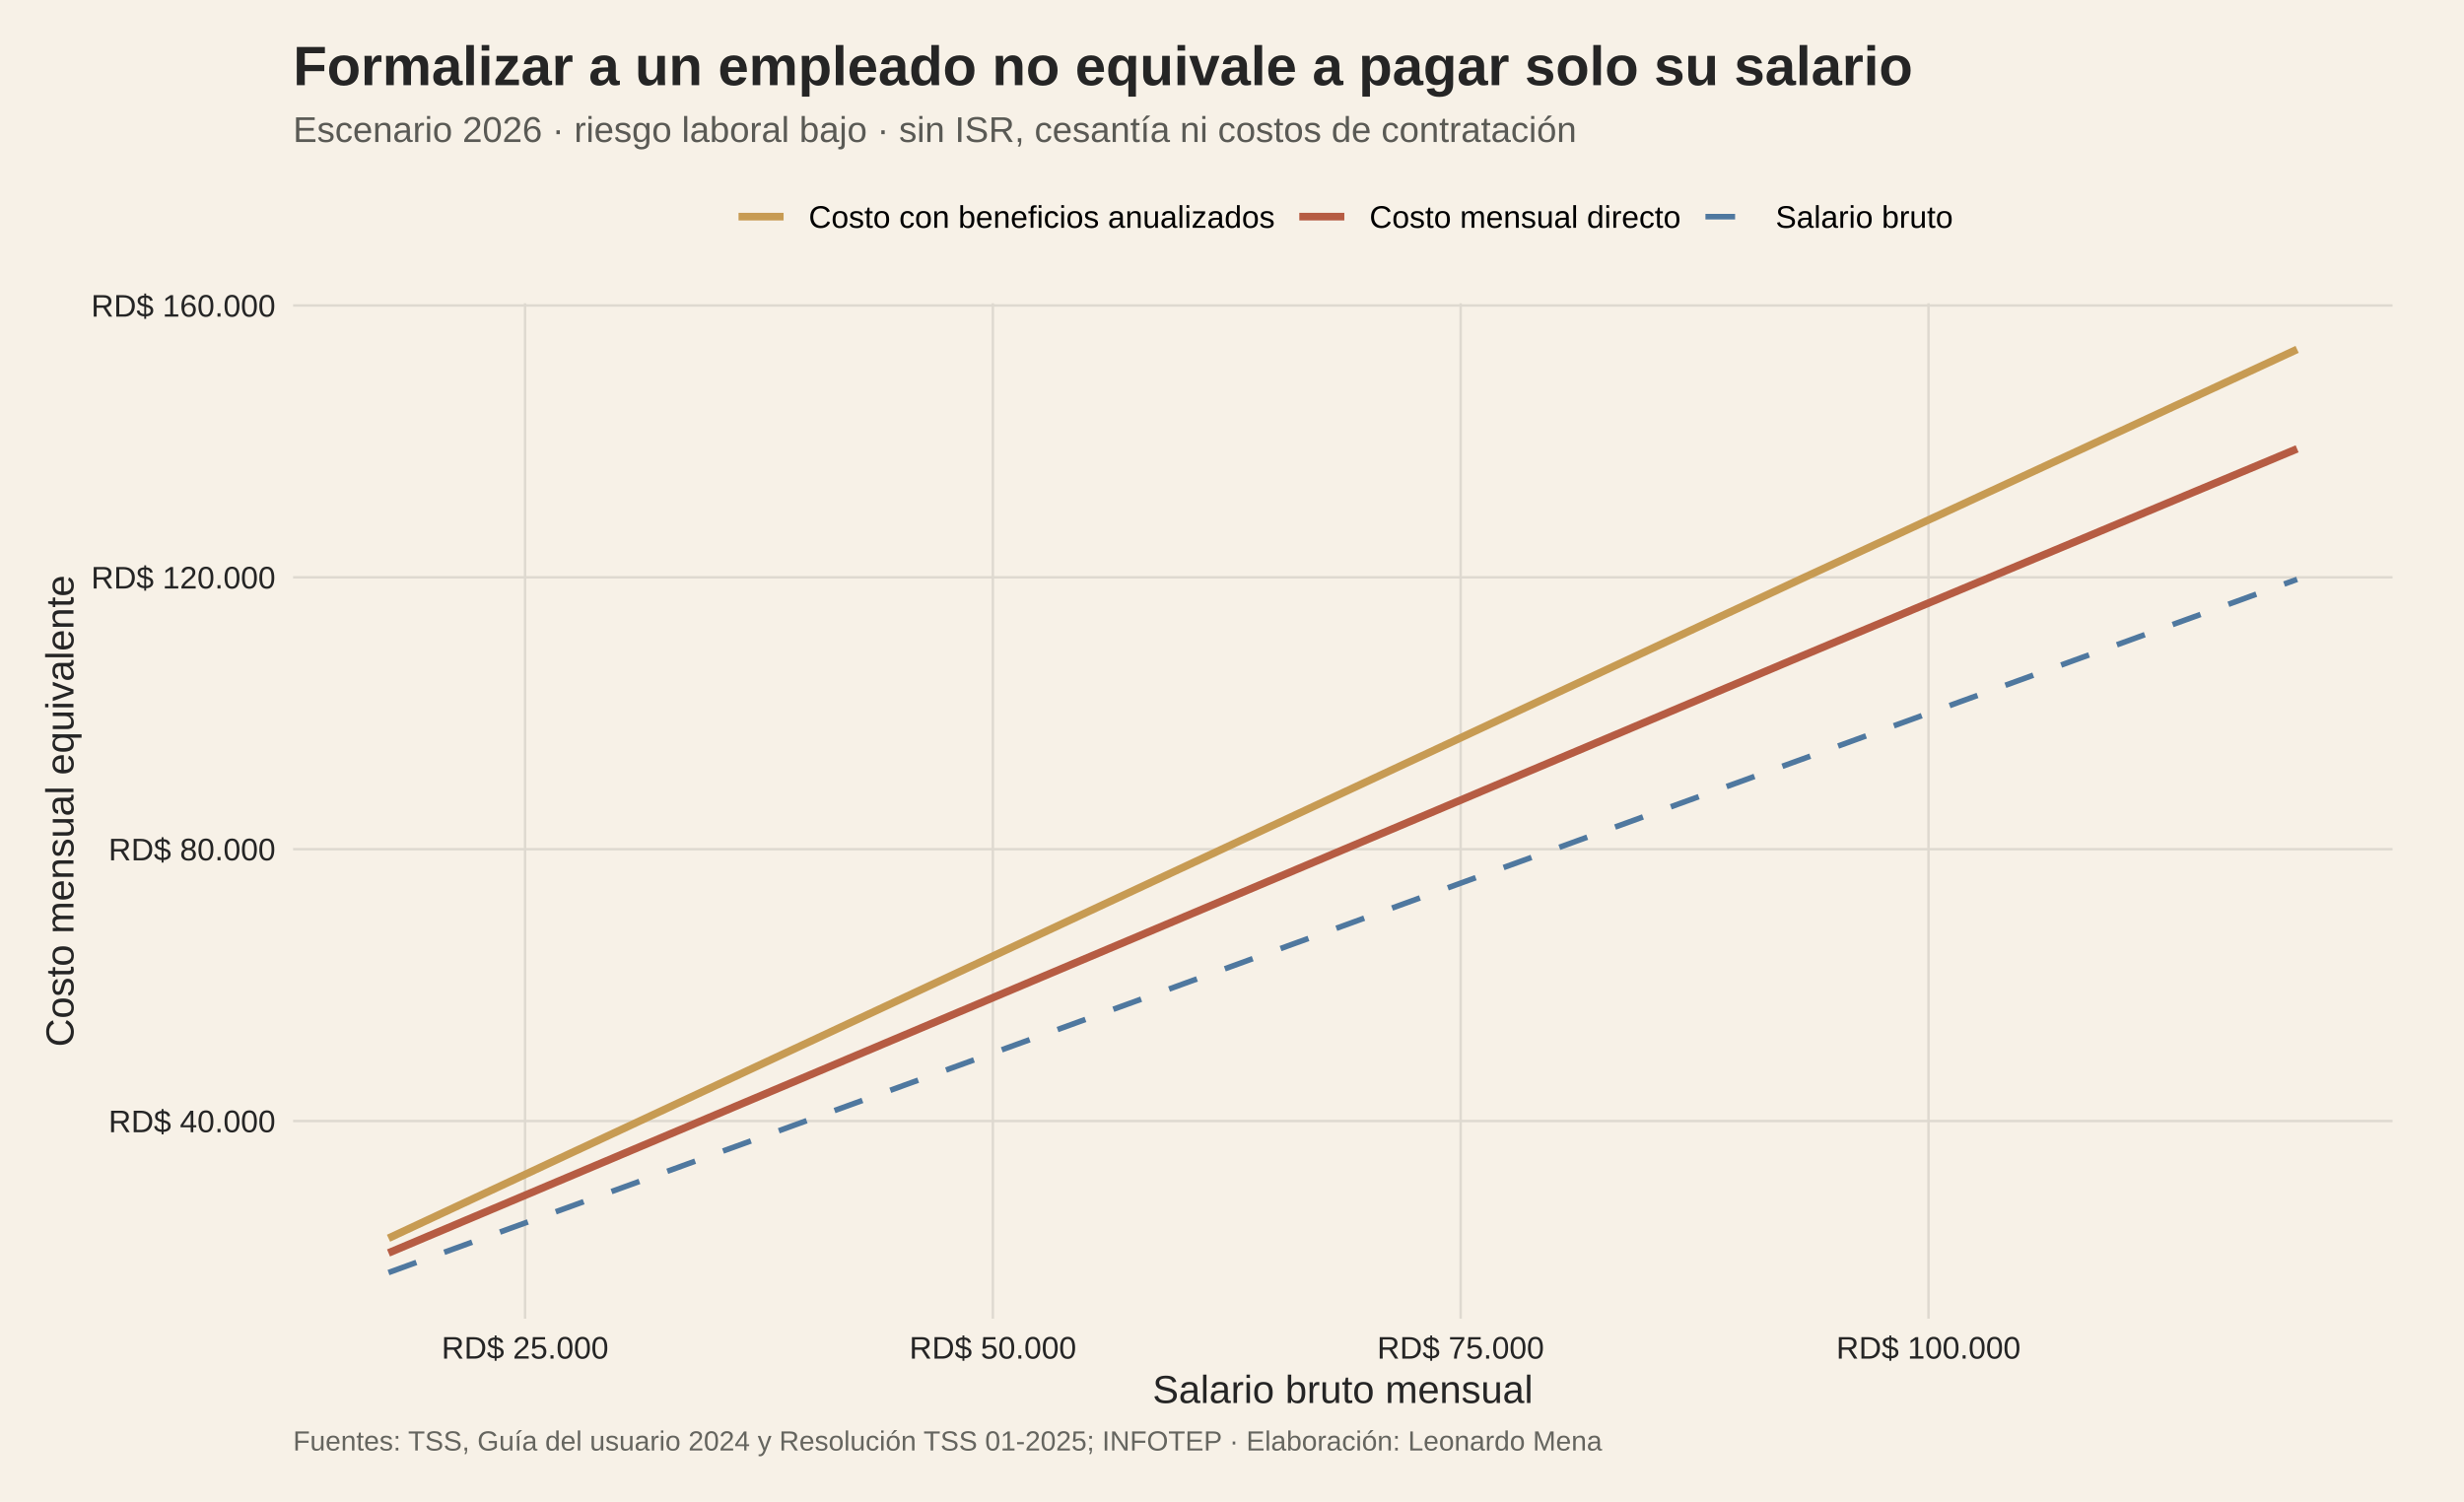
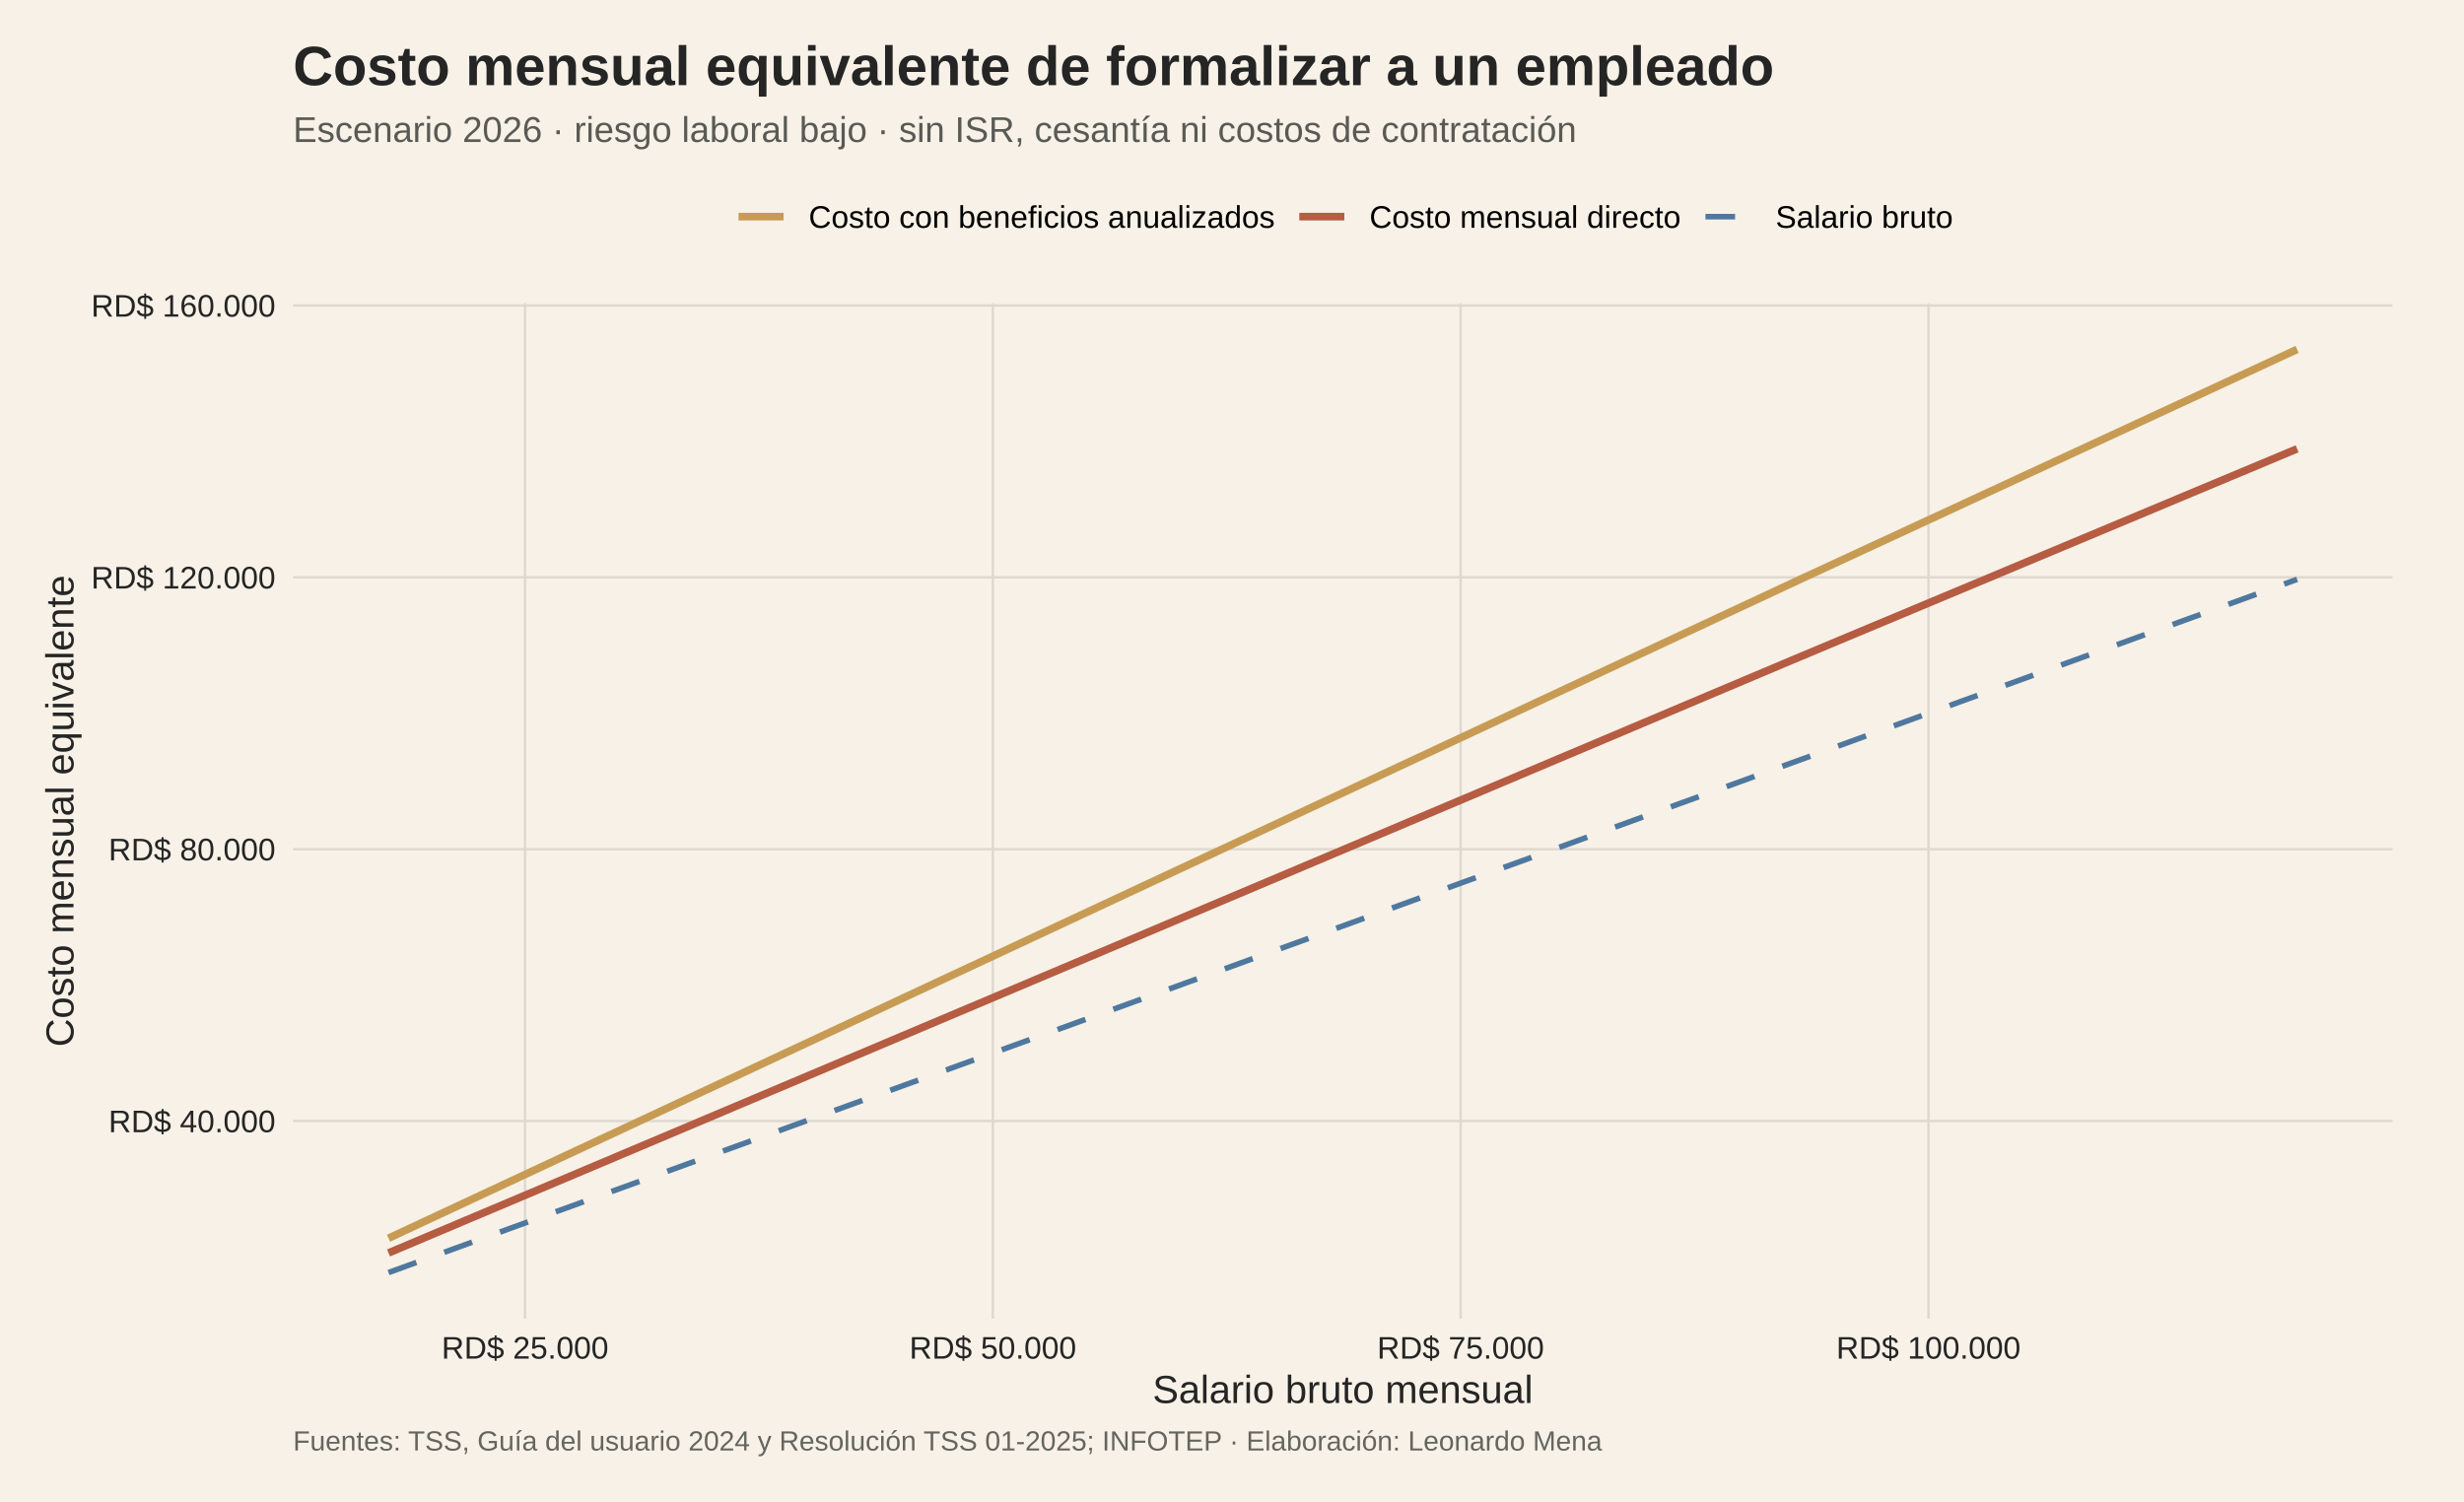
<svg xmlns="http://www.w3.org/2000/svg" width="756.00pt" height="460.80pt" viewBox="0 0 756.00 460.80">
  <g class="svglite">
    <defs>
      <style type="text/css">
    .svglite line, .svglite polyline, .svglite polygon, .svglite path, .svglite rect, .svglite circle {
      fill: none;
      stroke: #000000;
      stroke-linecap: round;
      stroke-linejoin: round;
      stroke-miterlimit: 10.00;
    }
    .svglite text {
      white-space: pre;
    }
    .svglite g.glyphgroup path {
      fill: inherit;
      stroke: none;
    }
  </style>
    </defs>
    <rect width="100%" height="100%" style="stroke: none; fill: #F7F1E7;" />
    <defs>
      <clipPath id="cpMC4wMHw3NTYuMDB8MC4wMHw0NjAuODA=">
        <rect x="0.00" y="0.00" width="756.00" height="460.80" />
      </clipPath>
    </defs>
    <g clip-path="url(#cpMC4wMHw3NTYuMDB8MC4wMHw0NjAuODA=)">
      <rect x="0.00" y="-0" width="756.00" height="460.80" style="stroke-width: 1.16; stroke: none; fill: #F7F1E7;" />
    </g>
    <defs>
      <clipPath id="cpODkuOTJ8NzM0LjA4fDkzLjA0fDQwNC42Mg==">
        <rect x="89.92" y="93.04" width="644.16" height="311.58" />
      </clipPath>
    </defs>
    <g clip-path="url(#cpODkuOTJ8NzM0LjA4fDkzLjA0fDQwNC42Mg==)">
      <rect x="89.92" y="93.04" width="644.16" height="311.58" style="stroke-width: 1.16; stroke: none; fill: #F7F1E7;" />
      <polyline points="89.92,343.96 734.08,343.96 " style="stroke-width: 0.75; stroke: #DED9D0; stroke-linecap: butt;" />
      <polyline points="89.92,260.55 734.08,260.55 " style="stroke-width: 0.75; stroke: #DED9D0; stroke-linecap: butt;" />
      <polyline points="89.92,177.14 734.08,177.14 " style="stroke-width: 0.75; stroke: #DED9D0; stroke-linecap: butt;" />
      <polyline points="89.92,93.73 734.08,93.73 " style="stroke-width: 0.75; stroke: #DED9D0; stroke-linecap: butt;" />
      <polyline points="161.10,404.62 161.10,93.04 " style="stroke-width: 0.75; stroke: #DED9D0; stroke-linecap: butt;" />
      <polyline points="304.63,404.62 304.63,93.04 " style="stroke-width: 0.75; stroke: #DED9D0; stroke-linecap: butt;" />
      <polyline points="448.16,404.62 448.16,93.04 " style="stroke-width: 0.75; stroke: #DED9D0; stroke-linecap: butt;" />
      <polyline points="591.69,404.62 591.69,93.04 " style="stroke-width: 0.75; stroke: #DED9D0; stroke-linecap: butt;" />
      <polyline points="119.20,384.44 122.07,383.23 124.94,382.02 127.81,380.81 130.68,379.59 133.55,378.38 136.42,377.17 139.29,375.96 142.16,374.74 145.03,373.53 147.90,372.32 150.77,371.11 153.65,369.90 156.52,368.68 159.39,367.47 162.26,366.26 165.13,365.05 168.00,363.83 170.87,362.62 173.74,361.41 176.61,360.20 179.48,358.98 182.35,357.77 185.22,356.56 188.09,355.35 190.96,354.13 193.83,352.92 196.70,351.71 199.57,350.50 202.45,349.28 205.32,348.07 208.19,346.86 211.06,345.65 213.93,344.43 216.80,343.22 219.67,342.01 222.54,340.80 225.41,339.58 228.28,338.37 231.15,337.16 234.02,335.95 236.89,334.73 239.76,333.52 242.63,332.31 245.50,331.10 248.38,329.88 251.25,328.67 254.12,327.46 256.99,326.25 259.86,325.03 262.73,323.82 265.60,322.61 268.47,321.40 271.34,320.18 274.21,318.97 277.08,317.76 279.95,316.55 282.82,315.33 285.69,314.12 288.56,312.91 291.43,311.70 294.30,310.48 297.18,309.27 300.05,308.06 302.92,306.85 305.79,305.63 308.66,304.42 311.53,303.21 314.40,302.00 317.27,300.78 320.14,299.57 323.01,298.36 325.88,297.15 328.75,295.93 331.62,294.72 334.49,293.51 337.36,292.30 340.23,291.08 343.11,289.87 345.98,288.66 348.85,287.45 351.72,286.23 354.59,285.02 357.46,283.81 360.33,282.60 363.20,281.38 366.07,280.17 368.94,278.96 371.81,277.75 374.68,276.53 377.55,275.32 380.42,274.11 383.29,272.90 386.16,271.68 389.03,270.47 391.91,269.26 394.78,268.05 397.65,266.83 400.52,265.62 403.39,264.41 406.26,263.20 409.13,261.98 412.00,260.77 414.87,259.56 417.74,258.35 420.61,257.13 423.48,255.92 426.35,254.71 429.22,253.50 432.09,252.28 434.96,251.07 437.84,249.86 440.71,248.65 443.58,247.43 446.45,246.22 449.32,245.01 452.19,243.80 455.06,242.58 457.93,241.37 460.80,240.16 463.67,238.95 466.54,237.73 469.41,236.52 472.28,235.31 475.15,234.10 478.02,232.88 480.89,231.67 483.77,230.46 486.64,229.25 489.51,228.03 492.38,226.82 495.25,225.61 498.12,224.40 500.99,223.18 503.86,221.97 506.73,220.76 509.60,219.55 512.47,218.33 515.34,217.12 518.21,215.91 521.08,214.70 523.95,213.48 526.82,212.27 529.69,211.06 532.57,209.85 535.44,208.63 538.31,207.42 541.18,206.21 544.05,205.00 546.92,203.78 549.79,202.57 552.66,201.37 555.53,200.17 558.40,198.96 561.27,197.76 564.14,196.56 567.01,195.36 569.88,194.16 572.75,192.96 575.62,191.76 578.50,190.56 581.37,189.36 584.24,188.16 587.11,186.95 589.98,185.75 592.85,184.55 595.72,183.35 598.59,182.15 601.46,180.95 604.33,179.75 607.20,178.55 610.07,177.35 612.94,176.15 615.81,174.94 618.68,173.74 621.55,172.54 624.42,171.34 627.30,170.14 630.17,168.94 633.04,167.74 635.91,166.54 638.78,165.34 641.65,164.14 644.52,162.93 647.39,161.73 650.26,160.53 653.13,159.33 656.00,158.13 658.87,156.93 661.74,155.73 664.61,154.53 667.48,153.33 670.35,152.12 673.23,150.92 676.10,149.72 678.97,148.52 681.84,147.32 684.71,146.12 687.58,144.92 690.45,143.72 693.32,142.52 696.19,141.32 699.06,140.11 701.93,138.91 704.80,137.71 " style="stroke-width: 2.35; stroke: #B65C43; stroke-linecap: butt;" />
      <polyline points="119.20,379.93 122.07,378.59 124.94,377.25 127.81,375.91 130.68,374.57 133.55,373.23 136.42,371.89 139.29,370.55 142.16,369.21 145.03,367.87 147.90,366.53 150.77,365.19 153.65,363.85 156.52,362.51 159.39,361.17 162.26,359.83 165.13,358.49 168.00,357.15 170.87,355.81 173.74,354.47 176.61,353.13 179.48,351.80 182.35,350.46 185.22,349.12 188.09,347.78 190.96,346.44 193.83,345.10 196.70,343.76 199.57,342.42 202.45,341.08 205.32,339.74 208.19,338.40 211.06,337.06 213.93,335.72 216.80,334.38 219.67,333.04 222.54,331.70 225.41,330.36 228.28,329.02 231.15,327.68 234.02,326.34 236.89,325.00 239.76,323.66 242.63,322.32 245.50,320.98 248.38,319.64 251.25,318.30 254.12,316.96 256.99,315.62 259.86,314.28 262.73,312.94 265.60,311.60 268.47,310.26 271.34,308.92 274.21,307.58 277.08,306.24 279.95,304.90 282.82,303.56 285.69,302.22 288.56,300.88 291.43,299.54 294.30,298.20 297.18,296.86 300.05,295.52 302.92,294.18 305.79,292.84 308.66,291.50 311.53,290.16 314.40,288.82 317.27,287.48 320.14,286.14 323.01,284.80 325.88,283.46 328.75,282.12 331.62,280.78 334.49,279.44 337.36,278.10 340.23,276.76 343.11,275.42 345.98,274.08 348.85,272.74 351.72,271.40 354.59,270.06 357.46,268.72 360.33,267.38 363.20,266.04 366.07,264.70 368.94,263.36 371.81,262.02 374.68,260.68 377.55,259.34 380.42,258.00 383.29,256.66 386.16,255.32 389.03,253.98 391.91,252.64 394.78,251.30 397.65,249.96 400.52,248.62 403.39,247.28 406.26,245.94 409.13,244.60 412.00,243.26 414.87,241.92 417.74,240.58 420.61,239.24 423.48,237.90 426.35,236.56 429.22,235.22 432.09,233.88 434.96,232.54 437.84,231.20 440.71,229.86 443.58,228.52 446.45,227.18 449.32,225.84 452.19,224.50 455.06,223.16 457.93,221.82 460.80,220.48 463.67,219.14 466.54,217.80 469.41,216.46 472.28,215.12 475.15,213.78 478.02,212.44 480.89,211.10 483.77,209.76 486.64,208.42 489.51,207.08 492.38,205.74 495.25,204.40 498.12,203.06 500.99,201.72 503.86,200.38 506.73,199.04 509.60,197.70 512.47,196.36 515.34,195.02 518.21,193.68 521.08,192.34 523.95,191.00 526.82,189.66 529.69,188.32 532.57,186.98 535.44,185.64 538.31,184.31 541.18,182.97 544.05,181.63 546.92,180.29 549.79,178.95 552.66,177.61 555.53,176.28 558.40,174.96 561.27,173.63 564.14,172.30 567.01,170.97 569.88,169.64 572.75,168.31 575.62,166.98 578.50,165.66 581.37,164.33 584.24,163.00 587.11,161.67 589.98,160.34 592.85,159.01 595.72,157.69 598.59,156.36 601.46,155.03 604.33,153.70 607.20,152.37 610.07,151.04 612.94,149.72 615.81,148.39 618.68,147.06 621.55,145.73 624.42,144.40 627.30,143.07 630.17,141.74 633.04,140.42 635.91,139.09 638.78,137.76 641.65,136.43 644.52,135.10 647.39,133.77 650.26,132.45 653.13,131.12 656.00,129.79 658.87,128.46 661.74,127.13 664.61,125.80 667.48,124.47 670.35,123.15 673.23,121.82 676.10,120.49 678.97,119.16 681.84,117.83 684.71,116.50 687.58,115.18 690.45,113.85 693.32,112.52 696.19,111.19 699.06,109.86 701.93,108.53 704.80,107.20 " style="stroke-width: 2.35; stroke: #C79B53; stroke-linecap: butt;" />
      <polyline points="119.20,390.46 122.07,389.42 124.94,388.37 127.81,387.33 130.68,386.29 133.55,385.24 136.42,384.20 139.29,383.16 142.16,382.12 145.03,381.07 147.90,380.03 150.77,378.99 153.65,377.95 156.52,376.90 159.39,375.86 162.26,374.82 165.13,373.78 168.00,372.73 170.87,371.69 173.74,370.65 176.61,369.61 179.48,368.56 182.35,367.52 185.22,366.48 188.09,365.43 190.96,364.39 193.83,363.35 196.70,362.31 199.57,361.26 202.45,360.22 205.32,359.18 208.19,358.14 211.06,357.09 213.93,356.05 216.80,355.01 219.67,353.97 222.54,352.92 225.41,351.88 228.28,350.84 231.15,349.79 234.02,348.75 236.89,347.71 239.76,346.67 242.63,345.62 245.50,344.58 248.38,343.54 251.25,342.50 254.12,341.45 256.99,340.41 259.86,339.37 262.73,338.33 265.60,337.28 268.47,336.24 271.34,335.20 274.21,334.16 277.08,333.11 279.95,332.07 282.82,331.03 285.69,329.98 288.56,328.94 291.43,327.90 294.30,326.86 297.18,325.81 300.05,324.77 302.92,323.73 305.79,322.69 308.66,321.64 311.53,320.60 314.40,319.56 317.27,318.52 320.14,317.47 323.01,316.43 325.88,315.39 328.75,314.35 331.62,313.30 334.49,312.26 337.36,311.22 340.23,310.17 343.11,309.13 345.98,308.09 348.85,307.05 351.72,306.00 354.59,304.96 357.46,303.92 360.33,302.88 363.20,301.83 366.07,300.79 368.94,299.75 371.81,298.71 374.68,297.66 377.55,296.62 380.42,295.58 383.29,294.53 386.16,293.49 389.03,292.45 391.91,291.41 394.78,290.36 397.65,289.32 400.52,288.28 403.39,287.24 406.26,286.19 409.13,285.15 412.00,284.11 414.87,283.07 417.74,282.02 420.61,280.98 423.48,279.94 426.35,278.90 429.22,277.85 432.09,276.81 434.96,275.77 437.84,274.72 440.71,273.68 443.58,272.64 446.45,271.60 449.32,270.55 452.19,269.51 455.06,268.47 457.93,267.43 460.80,266.38 463.67,265.34 466.54,264.30 469.41,263.26 472.28,262.21 475.15,261.17 478.02,260.13 480.89,259.09 483.77,258.04 486.64,257.00 489.51,255.96 492.38,254.91 495.25,253.87 498.12,252.83 500.99,251.79 503.86,250.74 506.73,249.70 509.60,248.66 512.47,247.62 515.34,246.57 518.21,245.53 521.08,244.49 523.95,243.45 526.82,242.40 529.69,241.36 532.57,240.32 535.44,239.28 538.31,238.23 541.18,237.19 544.05,236.15 546.92,235.10 549.79,234.06 552.66,233.02 555.53,231.98 558.40,230.93 561.27,229.89 564.14,228.85 567.01,227.81 569.88,226.76 572.75,225.72 575.62,224.68 578.50,223.64 581.37,222.59 584.24,221.55 587.11,220.51 589.98,219.46 592.85,218.42 595.72,217.38 598.59,216.34 601.46,215.29 604.33,214.25 607.20,213.21 610.07,212.17 612.94,211.12 615.81,210.08 618.68,209.04 621.55,208.00 624.42,206.95 627.30,205.91 630.17,204.87 633.04,203.83 635.91,202.78 638.78,201.74 641.65,200.70 644.52,199.65 647.39,198.61 650.26,197.57 653.13,196.53 656.00,195.48 658.87,194.44 661.74,193.40 664.61,192.36 667.48,191.31 670.35,190.27 673.23,189.23 676.10,188.19 678.97,187.14 681.84,186.10 684.71,185.06 687.58,184.02 690.45,182.97 693.32,181.93 696.19,180.89 699.06,179.84 701.93,178.80 704.80,177.76 " style="stroke-width: 1.71; stroke: #4F789F; stroke-dasharray: 9.10,9.10; stroke-linecap: butt;" />
    </g>
    <g clip-path="url(#cpMC4wMHw3NTYuMDB8MC4wMHw0NjAuODA=)">
      <text x="84.54" y="347.39" text-anchor="end" style="font-size: 9.60px;fill: #252525; font-family: &quot;Arial&quot;;" textLength="51.16px" lengthAdjust="spacingAndGlyphs">RD$ 40.000</text>
      <text x="84.54" y="263.98" text-anchor="end" style="font-size: 9.60px;fill: #252525; font-family: &quot;Arial&quot;;" textLength="51.16px" lengthAdjust="spacingAndGlyphs">RD$ 80.000</text>
      <text x="84.54" y="180.57" text-anchor="end" style="font-size: 9.60px;fill: #252525; font-family: &quot;Arial&quot;;" textLength="56.48px" lengthAdjust="spacingAndGlyphs">RD$ 120.000</text>
      <text x="84.54" y="97.16" text-anchor="end" style="font-size: 9.60px;fill: #252525; font-family: &quot;Arial&quot;;" textLength="56.48px" lengthAdjust="spacingAndGlyphs">RD$ 160.000</text>
      <text x="161.10" y="416.87" text-anchor="middle" style="font-size: 9.60px;fill: #252525; font-family: &quot;Arial&quot;;" textLength="51.16px" lengthAdjust="spacingAndGlyphs">RD$ 25.000</text>
      <text x="304.63" y="416.87" text-anchor="middle" style="font-size: 9.60px;fill: #252525; font-family: &quot;Arial&quot;;" textLength="51.16px" lengthAdjust="spacingAndGlyphs">RD$ 50.000</text>
      <text x="448.16" y="416.87" text-anchor="middle" style="font-size: 9.60px;fill: #252525; font-family: &quot;Arial&quot;;" textLength="51.16px" lengthAdjust="spacingAndGlyphs">RD$ 75.000</text>
      <text x="591.69" y="416.87" text-anchor="middle" style="font-size: 9.60px;fill: #252525; font-family: &quot;Arial&quot;;" textLength="56.48px" lengthAdjust="spacingAndGlyphs">RD$ 100.000</text>
      <text x="412.00" y="430.47" text-anchor="middle" style="font-size: 12.00px;fill: #252525; font-family: &quot;Arial&quot;;" textLength="116.72px" lengthAdjust="spacingAndGlyphs">Salario bruto mensual</text>
      <text transform="translate(22.54,248.83) rotate(-90)" text-anchor="middle" style="font-size: 12.00px;fill: #252525; font-family: &quot;Arial&quot;;" textLength="144.73px" lengthAdjust="spacingAndGlyphs">Costo mensual equivalente</text>
      <line x1="226.60" y1="66.47" x2="240.42" y2="66.47" style="stroke-width: 2.35; stroke: #C79B53; stroke-linecap: butt;" />
      <line x1="398.65" y1="66.47" x2="412.47" y2="66.47" style="stroke-width: 2.35; stroke: #B65C43; stroke-linecap: butt;" />
      <line x1="523.26" y1="66.47" x2="537.08" y2="66.47" style="stroke-width: 1.71; stroke: #4F789F; stroke-dasharray: 9.10,9.10; stroke-linecap: butt;" />
      <text x="248.13" y="69.90" style="font-size: 9.60px; font-family: &quot;Arial&quot;;" textLength="142.81px" lengthAdjust="spacingAndGlyphs">Costo con beneficios anualizados</text>
      <text x="420.18" y="69.90" style="font-size: 9.60px; font-family: &quot;Arial&quot;;" textLength="95.38px" lengthAdjust="spacingAndGlyphs">Costo mensual directo</text>
      <text x="544.79" y="69.90" style="font-size: 9.60px; font-family: &quot;Arial&quot;;" textLength="54.34px" lengthAdjust="spacingAndGlyphs">Salario bruto</text>
      <text x="89.92" y="43.56" style="font-size: 11.00px;fill: #5A5A55; font-family: &quot;Arial&quot;;" textLength="394.06px" lengthAdjust="spacingAndGlyphs">Escenario 2026 · riesgo laboral bajo · sin ISR, cesantía ni costos de contratación</text>
-       <text x="89.92" y="26.12" style="font-size: 17.00px; font-weight: bold;fill: #252525; font-family: &quot;Arial&quot;;" textLength="496.89px" lengthAdjust="spacingAndGlyphs">Formalizar a un empleado no equivale a pagar solo su salario</text>
+       <text x="89.92" y="26.12" style="font-size: 17.00px; font-weight: bold;fill: #252525; font-family: &quot;Arial&quot;;" textLength="454.36px" lengthAdjust="spacingAndGlyphs">Costo mensual equivalente de formalizar a un empleado</text>
      <text x="89.92" y="445.06" style="font-size: 8.50px;fill: #65655F; font-family: &quot;Arial&quot;;" textLength="401.86px" lengthAdjust="spacingAndGlyphs">Fuentes: TSS, Guía del usuario 2024 y Resolución TSS 01-2025; INFOTEP · Elaboración: Leonardo Mena</text>
    </g>
  </g>
</svg>
